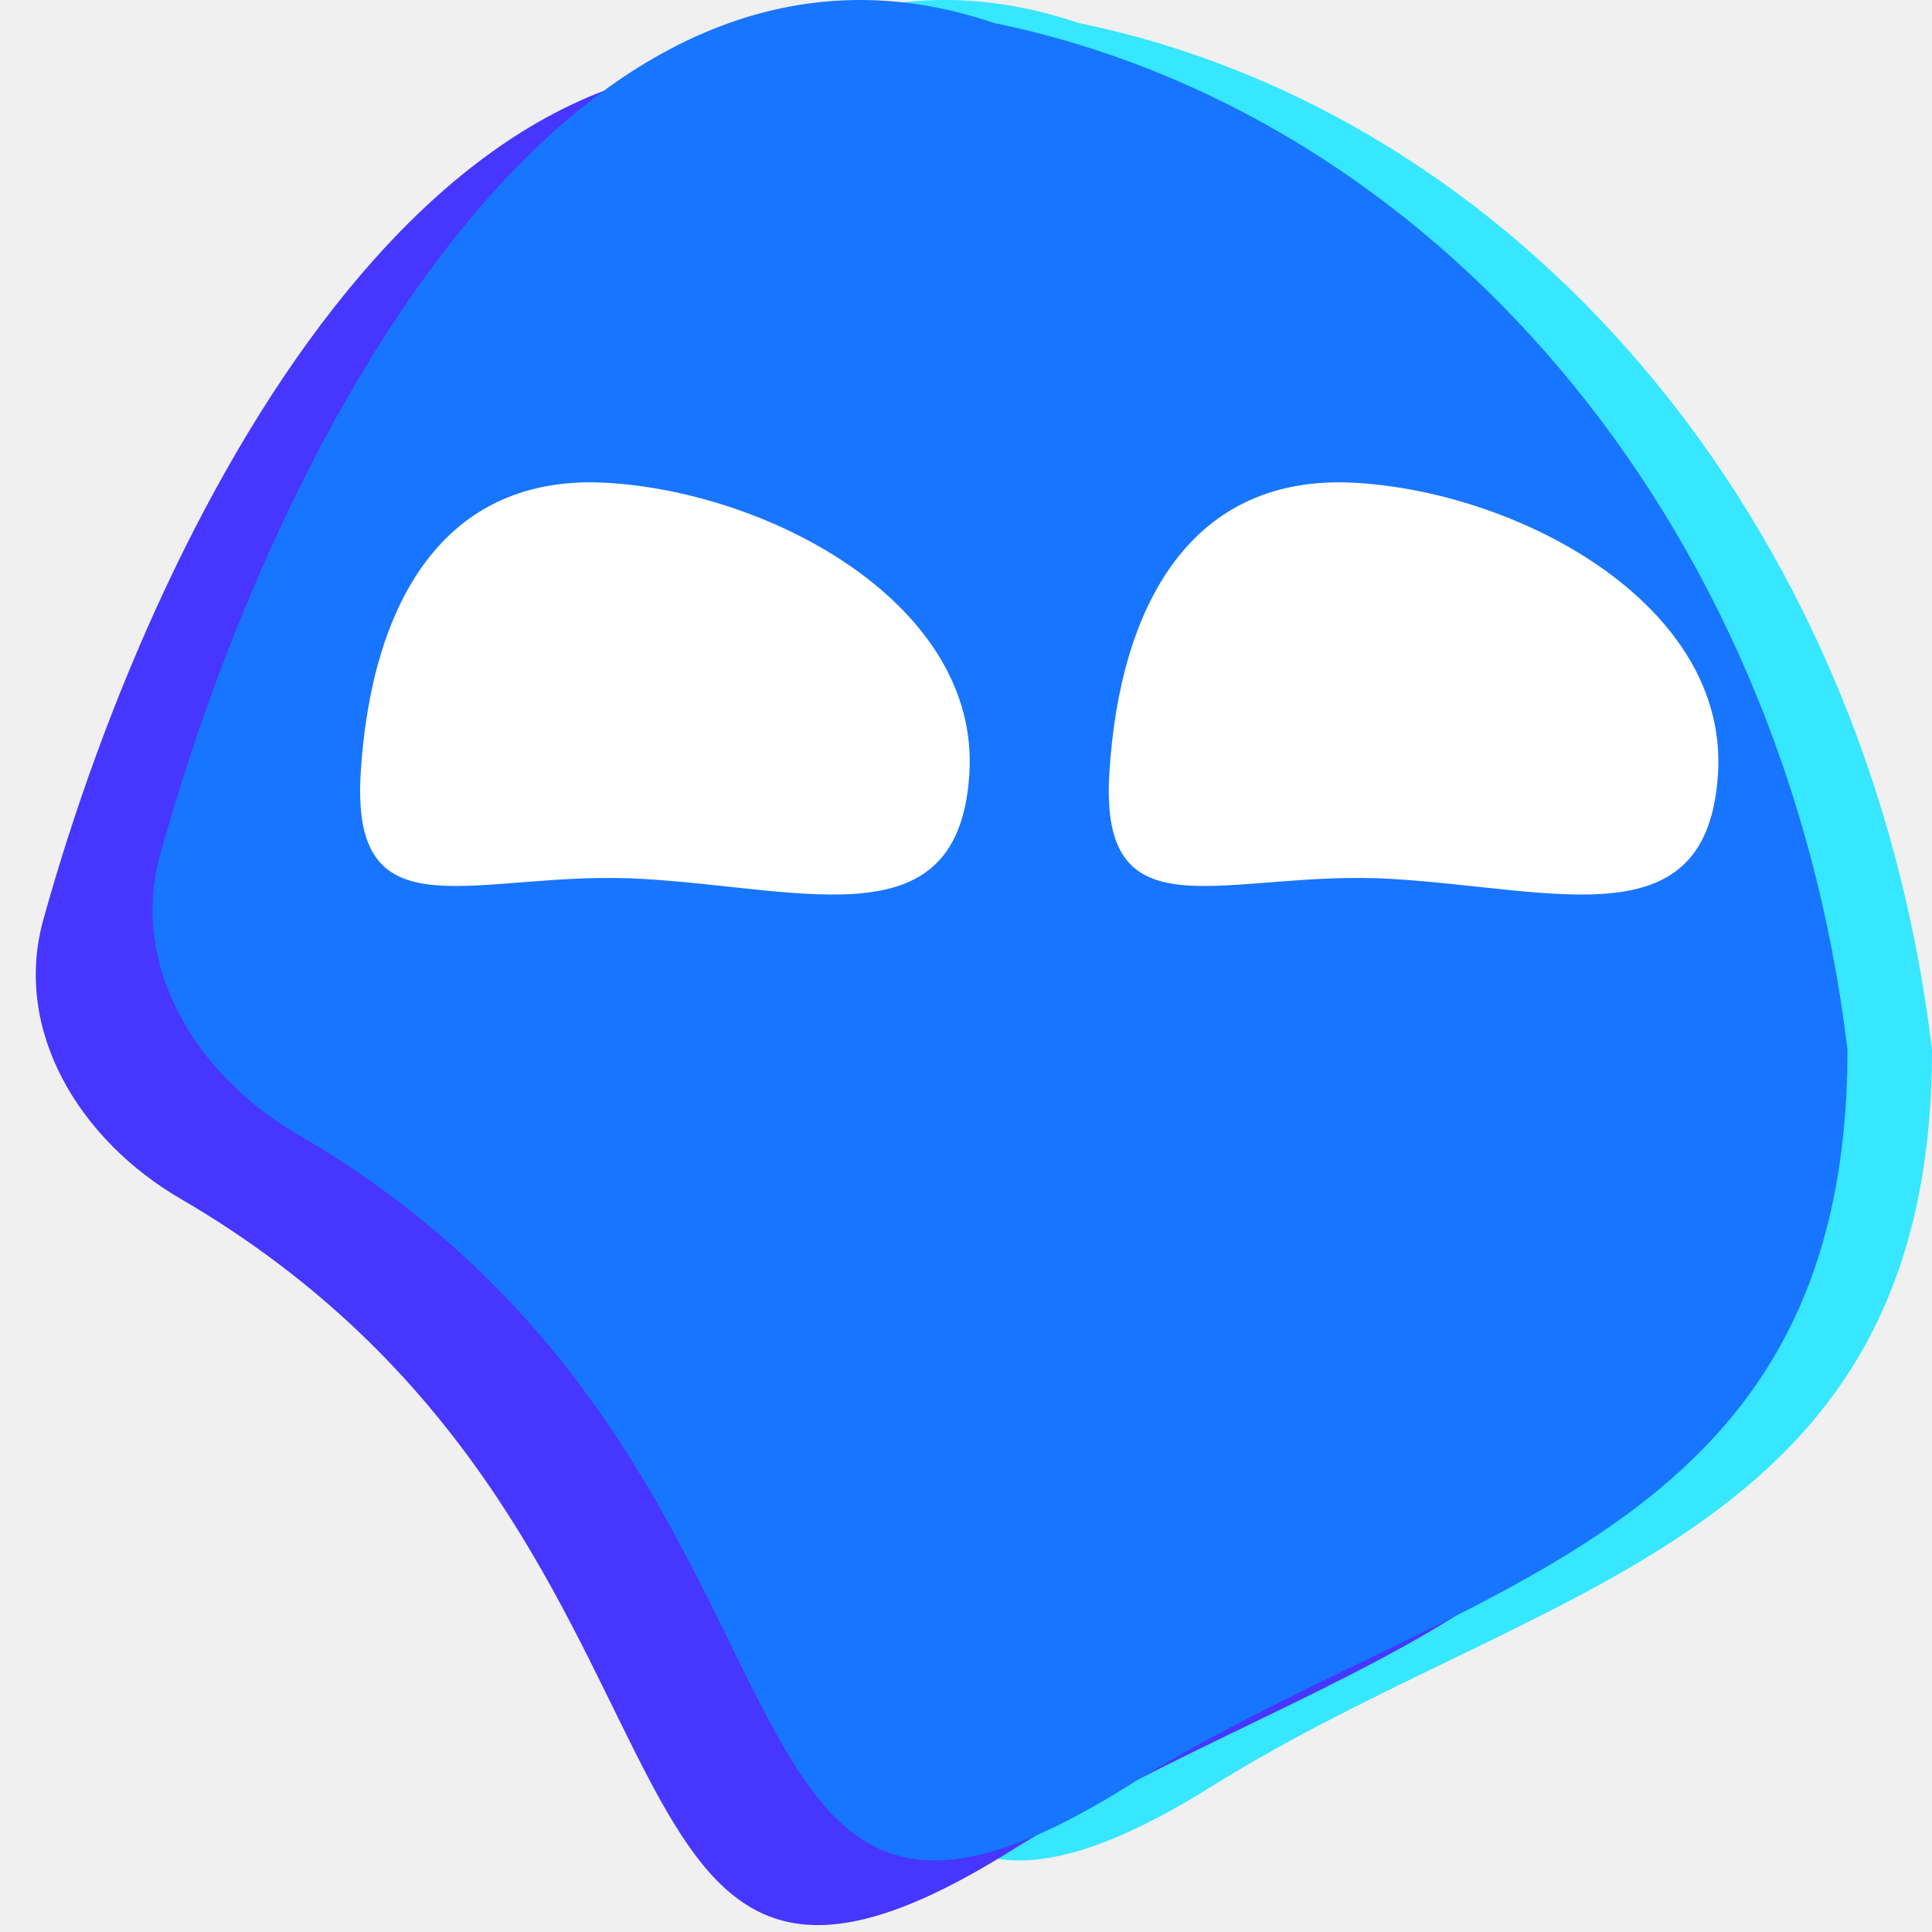
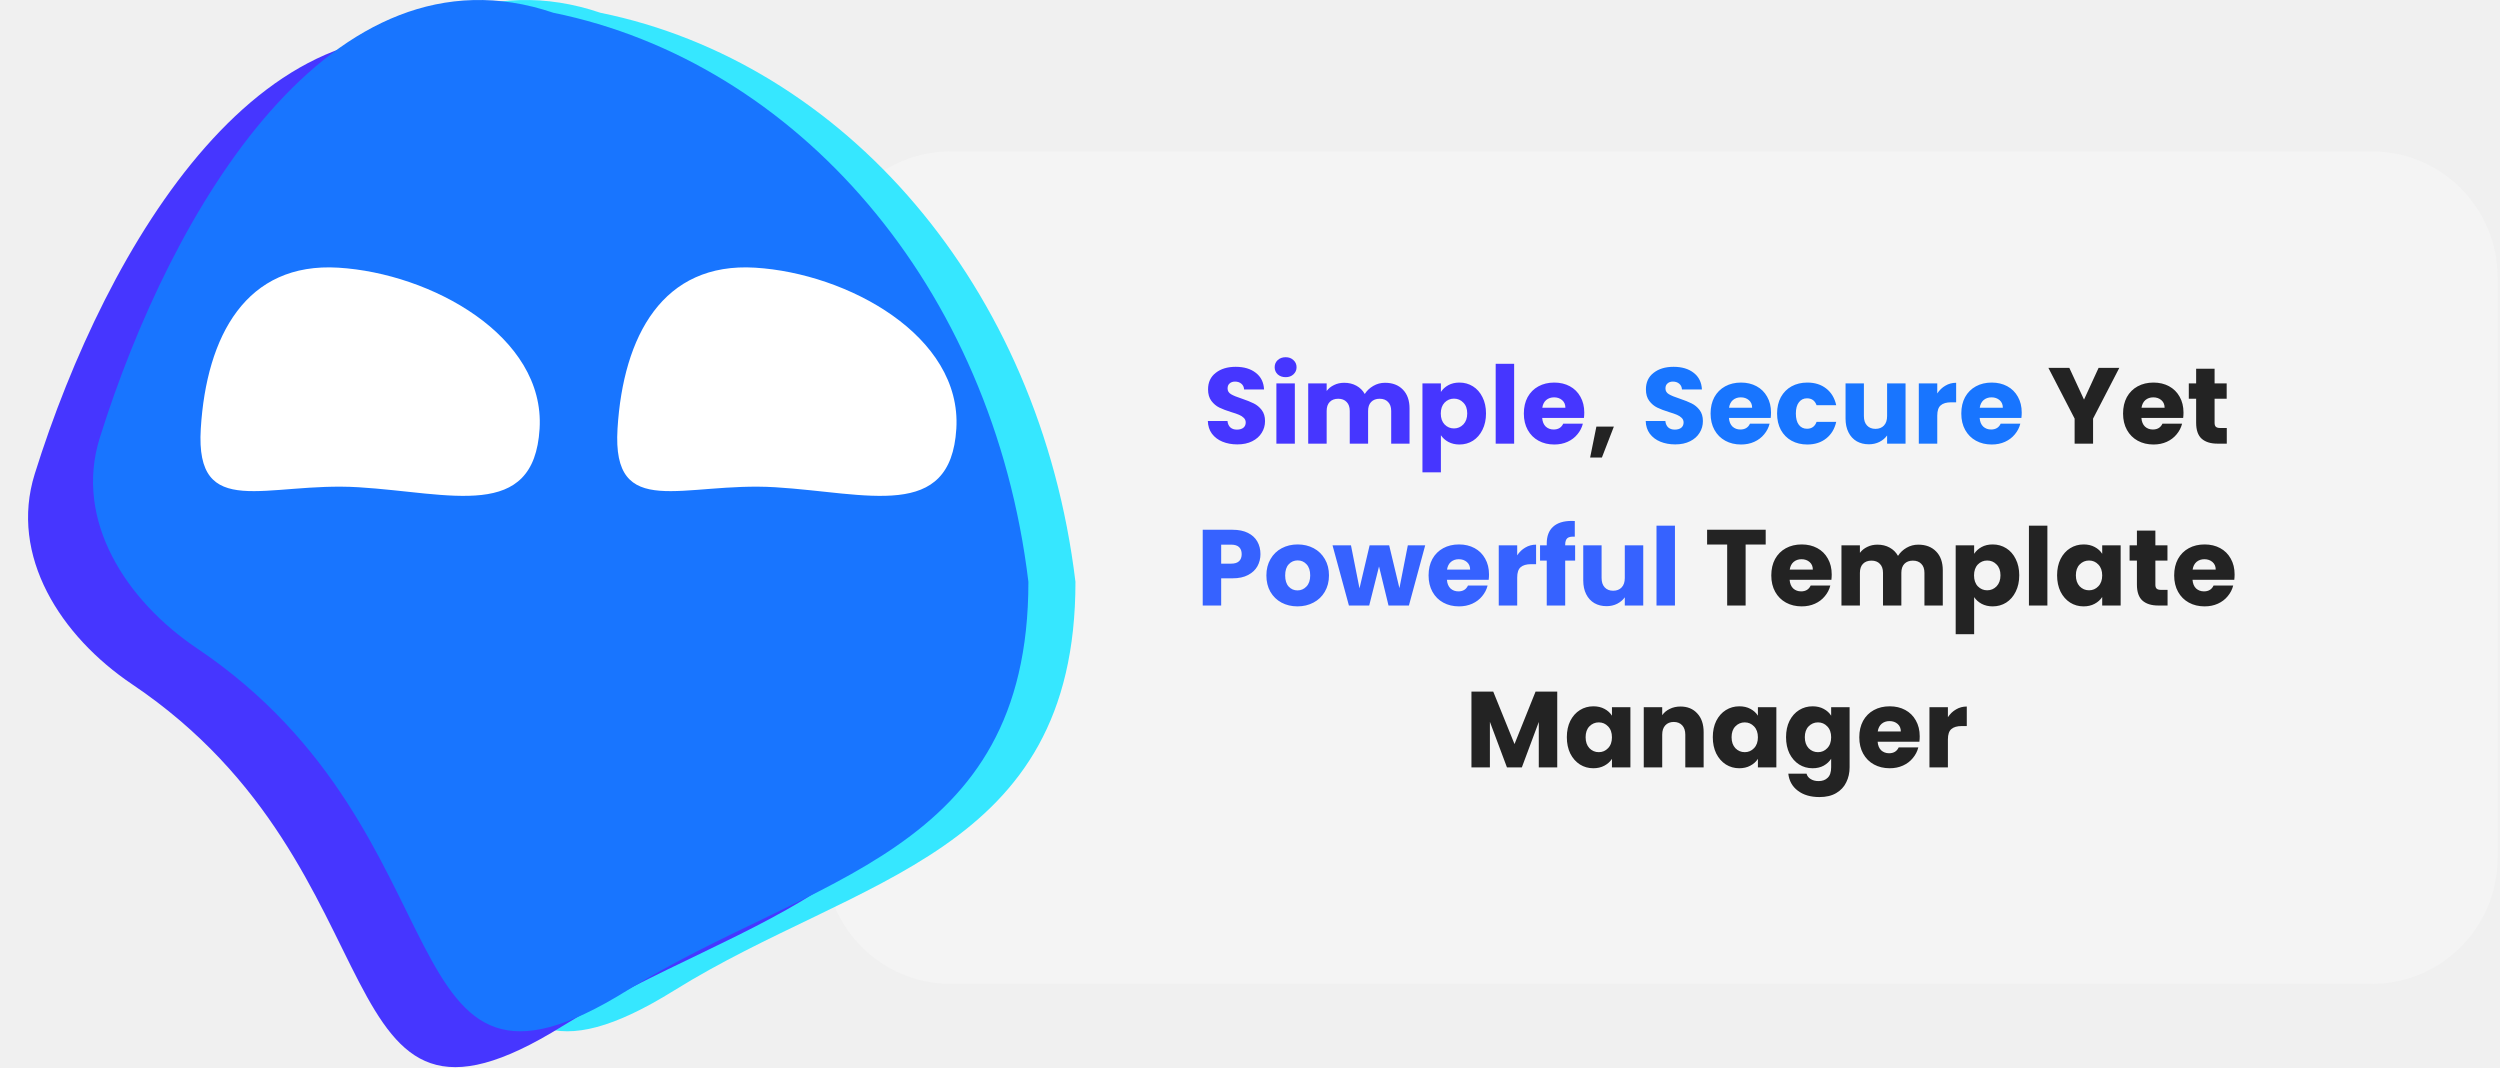
- <svg xmlns="http://www.w3.org/2000/svg" width="250" height="250" viewBox="0 0 180 180" fill="none">
-   <g clip-path="url(#clip0)">
-     <path d="M180 97.796C180 143.758 143.625 147.239 112.875 166.444C70.367 192.992 88.349 136.364 35.561 105.656C26.248 100.237 19.896 90.07 22.787 79.659C33.815 39.949 61.469 -11.134 100.5 2.147C141 10.432 174 47.824 180 97.796Z" fill="#36E7FF" />
-     <path d="M161.25 103.821C161.25 149.783 124.875 153.264 94.125 172.469C51.617 199.017 69.599 142.389 16.811 111.681C7.498 106.263 1.146 96.095 4.037 85.684C15.065 45.974 42.719 -5.109 81.75 8.172C122.25 16.457 155.25 53.849 161.25 103.821Z" fill="#4636FF" />
-     <path d="M172.125 97.796C172.125 143.758 135.75 147.239 105 166.444C62.492 192.992 80.474 136.364 27.686 105.656C18.373 100.237 12.021 90.07 14.912 79.659C25.939 39.949 53.594 -11.134 92.625 2.147C133.125 10.432 166.125 47.824 172.125 97.796Z" fill="#1875FF" />
-     <path d="M33.605 72.06C34.554 56.439 41.185 44.041 56.636 44.988C72.087 45.935 91.263 56.439 90.314 72.06C89.364 87.682 75.461 82.838 60.011 81.892C44.56 80.945 32.656 87.682 33.605 72.06Z" fill="white" />
-     <path d="M103.355 72.06C104.305 56.439 110.935 44.041 126.386 44.988C141.836 45.935 161.013 56.439 160.064 72.06C159.114 87.682 145.211 82.838 129.761 81.892C114.31 80.945 102.406 87.682 103.355 72.06Z" fill="white" />
-   </g>
-   <defs>
-     <clipPath id="clip0">
-       <rect width="180" height="180" fill="white" />
-     </clipPath>
-   </defs>
+ <svg xmlns="http://www.w3.org/2000/svg" width="417" height="178" viewBox="0 0 417 178" fill="none">
+   <rect x="137.603" y="25.248" width="278.993" height="138.865" rx="21" fill="#F4F4F4" />
+   <path d="M206.399 74.126C205.475 74.126 204.647 73.976 203.915 73.676C203.183 73.376 202.595 72.932 202.151 72.344C201.719 71.756 201.491 71.048 201.467 70.22H204.743C204.791 70.688 204.953 71.048 205.229 71.3C205.505 71.54 205.865 71.66 206.309 71.66C206.765 71.66 207.125 71.558 207.389 71.354C207.653 71.138 207.785 70.844 207.785 70.472C207.785 70.16 207.677 69.902 207.461 69.698C207.257 69.494 206.999 69.326 206.687 69.194C206.387 69.062 205.955 68.912 205.391 68.744C204.575 68.492 203.909 68.24 203.393 67.988C202.877 67.736 202.433 67.364 202.061 66.872C201.689 66.38 201.503 65.738 201.503 64.946C201.503 63.77 201.929 62.852 202.781 62.192C203.633 61.52 204.743 61.184 206.111 61.184C207.503 61.184 208.625 61.52 209.477 62.192C210.329 62.852 210.785 63.776 210.845 64.964H207.515C207.491 64.556 207.341 64.238 207.065 64.01C206.789 63.77 206.435 63.65 206.003 63.65C205.631 63.65 205.331 63.752 205.103 63.956C204.875 64.148 204.761 64.43 204.761 64.802C204.761 65.21 204.953 65.528 205.337 65.756C205.721 65.984 206.321 66.23 207.137 66.494C207.953 66.77 208.613 67.034 209.117 67.286C209.633 67.538 210.077 67.904 210.449 68.384C210.821 68.864 211.007 69.482 211.007 70.238C211.007 70.958 210.821 71.612 210.449 72.2C210.089 72.788 209.561 73.256 208.865 73.604C208.169 73.952 207.347 74.126 206.399 74.126ZM214.449 62.912C213.909 62.912 213.465 62.756 213.117 62.444C212.781 62.12 212.613 61.724 212.613 61.256C212.613 60.776 212.781 60.38 213.117 60.068C213.465 59.744 213.909 59.582 214.449 59.582C214.977 59.582 215.409 59.744 215.745 60.068C216.093 60.38 216.267 60.776 216.267 61.256C216.267 61.724 216.093 62.12 215.745 62.444C215.409 62.756 214.977 62.912 214.449 62.912ZM215.979 63.956V74H212.901V63.956H215.979ZM231.025 63.848C232.273 63.848 233.263 64.226 233.995 64.982C234.739 65.738 235.111 66.788 235.111 68.132V74H232.051V68.546C232.051 67.898 231.877 67.4 231.529 67.052C231.193 66.692 230.725 66.512 230.125 66.512C229.525 66.512 229.051 66.692 228.703 67.052C228.367 67.4 228.199 67.898 228.199 68.546V74H225.139V68.546C225.139 67.898 224.965 67.4 224.617 67.052C224.281 66.692 223.813 66.512 223.213 66.512C222.613 66.512 222.139 66.692 221.791 67.052C221.455 67.4 221.287 67.898 221.287 68.546V74H218.209V63.956H221.287V65.216C221.599 64.796 222.007 64.466 222.511 64.226C223.015 63.974 223.585 63.848 224.221 63.848C224.977 63.848 225.649 64.01 226.237 64.334C226.837 64.658 227.305 65.12 227.641 65.72C227.989 65.168 228.463 64.718 229.063 64.37C229.663 64.022 230.317 63.848 231.025 63.848ZM240.342 65.378C240.642 64.91 241.056 64.532 241.584 64.244C242.112 63.956 242.73 63.812 243.438 63.812C244.266 63.812 245.016 64.022 245.688 64.442C246.36 64.862 246.888 65.462 247.272 66.242C247.668 67.022 247.866 67.928 247.866 68.96C247.866 69.992 247.668 70.904 247.272 71.696C246.888 72.476 246.36 73.082 245.688 73.514C245.016 73.934 244.266 74.144 243.438 74.144C242.742 74.144 242.124 74 241.584 73.712C241.056 73.424 240.642 73.052 240.342 72.596V78.788H237.264V63.956H240.342V65.378ZM244.734 68.96C244.734 68.192 244.518 67.592 244.086 67.16C243.666 66.716 243.144 66.494 242.52 66.494C241.908 66.494 241.386 66.716 240.954 67.16C240.534 67.604 240.324 68.21 240.324 68.978C240.324 69.746 240.534 70.352 240.954 70.796C241.386 71.24 241.908 71.462 242.52 71.462C243.132 71.462 243.654 71.24 244.086 70.796C244.518 70.34 244.734 69.728 244.734 68.96ZM252.559 60.68V74H249.481V60.68H252.559ZM264.257 68.816C264.257 69.104 264.239 69.404 264.203 69.716H257.237C257.285 70.34 257.483 70.82 257.831 71.156C258.191 71.48 258.629 71.642 259.145 71.642C259.913 71.642 260.447 71.318 260.747 70.67H264.023C263.855 71.33 263.549 71.924 263.105 72.452C262.673 72.98 262.127 73.394 261.467 73.694C260.807 73.994 260.069 74.144 259.253 74.144C258.269 74.144 257.393 73.934 256.625 73.514C255.857 73.094 255.257 72.494 254.825 71.714C254.393 70.934 254.177 70.022 254.177 68.978C254.177 67.934 254.387 67.022 254.807 66.242C255.239 65.462 255.839 64.862 256.607 64.442C257.375 64.022 258.257 63.812 259.253 63.812C260.225 63.812 261.089 64.016 261.845 64.424C262.601 64.832 263.189 65.414 263.609 66.17C264.041 66.926 264.257 67.808 264.257 68.816ZM261.107 68.006C261.107 67.478 260.927 67.058 260.567 66.746C260.207 66.434 259.757 66.278 259.217 66.278C258.701 66.278 258.263 66.428 257.903 66.728C257.555 67.028 257.339 67.454 257.255 68.006H261.107Z" fill="#4636FF" />
+   <path d="M269.193 71.156L267.195 76.322H265.233L266.277 71.156H269.193ZM353.499 61.364L349.125 69.824V74H346.047V69.824L341.673 61.364H345.165L347.613 66.656L350.043 61.364H353.499ZM364.207 68.816C364.207 69.104 364.189 69.404 364.153 69.716H357.187C357.235 70.34 357.433 70.82 357.781 71.156C358.141 71.48 358.579 71.642 359.095 71.642C359.863 71.642 360.397 71.318 360.697 70.67H363.973C363.805 71.33 363.499 71.924 363.055 72.452C362.623 72.98 362.077 73.394 361.417 73.694C360.757 73.994 360.019 74.144 359.203 74.144C358.219 74.144 357.343 73.934 356.575 73.514C355.807 73.094 355.207 72.494 354.775 71.714C354.343 70.934 354.127 70.022 354.127 68.978C354.127 67.934 354.337 67.022 354.757 66.242C355.189 65.462 355.789 64.862 356.557 64.442C357.325 64.022 358.207 63.812 359.203 63.812C360.175 63.812 361.039 64.016 361.795 64.424C362.551 64.832 363.139 65.414 363.559 66.17C363.991 66.926 364.207 67.808 364.207 68.816ZM361.057 68.006C361.057 67.478 360.877 67.058 360.517 66.746C360.157 66.434 359.707 66.278 359.167 66.278C358.651 66.278 358.213 66.428 357.853 66.728C357.505 67.028 357.289 67.454 357.205 68.006H361.057ZM371.428 71.39V74H369.862C368.746 74 367.876 73.73 367.252 73.19C366.628 72.638 366.316 71.744 366.316 70.508V66.512H365.092V63.956H366.316V61.508H369.394V63.956H371.41V66.512H369.394V70.544C369.394 70.844 369.466 71.06 369.61 71.192C369.754 71.324 369.994 71.39 370.33 71.39H371.428ZM294.518 88.364V90.83H291.17V101H288.092V90.83H284.744V88.364H294.518ZM305.531 95.816C305.531 96.104 305.513 96.404 305.477 96.716H298.511C298.559 97.34 298.757 97.82 299.105 98.156C299.465 98.48 299.903 98.642 300.419 98.642C301.187 98.642 301.721 98.318 302.021 97.67H305.297C305.129 98.33 304.823 98.924 304.379 99.452C303.947 99.98 303.401 100.394 302.741 100.694C302.081 100.994 301.343 101.144 300.527 101.144C299.543 101.144 298.667 100.934 297.899 100.514C297.131 100.094 296.531 99.494 296.099 98.714C295.667 97.934 295.451 97.022 295.451 95.978C295.451 94.934 295.661 94.022 296.081 93.242C296.513 92.462 297.113 91.862 297.881 91.442C298.649 91.022 299.531 90.812 300.527 90.812C301.499 90.812 302.363 91.016 303.119 91.424C303.875 91.832 304.463 92.414 304.883 93.17C305.315 93.926 305.531 94.808 305.531 95.816ZM302.381 95.006C302.381 94.478 302.201 94.058 301.841 93.746C301.481 93.434 301.031 93.278 300.491 93.278C299.975 93.278 299.537 93.428 299.177 93.728C298.829 94.028 298.613 94.454 298.529 95.006H302.381ZM319.971 90.848C321.219 90.848 322.209 91.226 322.941 91.982C323.685 92.738 324.057 93.788 324.057 95.132V101H320.997V95.546C320.997 94.898 320.823 94.4 320.475 94.052C320.139 93.692 319.671 93.512 319.071 93.512C318.471 93.512 317.997 93.692 317.649 94.052C317.313 94.4 317.145 94.898 317.145 95.546V101H314.085V95.546C314.085 94.898 313.911 94.4 313.563 94.052C313.227 93.692 312.759 93.512 312.159 93.512C311.559 93.512 311.085 93.692 310.737 94.052C310.401 94.4 310.233 94.898 310.233 95.546V101H307.155V90.956H310.233V92.216C310.545 91.796 310.953 91.466 311.457 91.226C311.961 90.974 312.531 90.848 313.167 90.848C313.923 90.848 314.595 91.01 315.183 91.334C315.783 91.658 316.251 92.12 316.587 92.72C316.935 92.168 317.409 91.718 318.009 91.37C318.609 91.022 319.263 90.848 319.971 90.848ZM329.287 92.378C329.587 91.91 330.001 91.532 330.529 91.244C331.057 90.956 331.675 90.812 332.383 90.812C333.211 90.812 333.961 91.022 334.633 91.442C335.305 91.862 335.833 92.462 336.217 93.242C336.613 94.022 336.811 94.928 336.811 95.96C336.811 96.992 336.613 97.904 336.217 98.696C335.833 99.476 335.305 100.082 334.633 100.514C333.961 100.934 333.211 101.144 332.383 101.144C331.687 101.144 331.069 101 330.529 100.712C330.001 100.424 329.587 100.052 329.287 99.596V105.788H326.209V90.956H329.287V92.378ZM333.679 95.96C333.679 95.192 333.463 94.592 333.031 94.16C332.611 93.716 332.089 93.494 331.465 93.494C330.853 93.494 330.331 93.716 329.899 94.16C329.479 94.604 329.269 95.21 329.269 95.978C329.269 96.746 329.479 97.352 329.899 97.796C330.331 98.24 330.853 98.462 331.465 98.462C332.077 98.462 332.599 98.24 333.031 97.796C333.463 97.34 333.679 96.728 333.679 95.96ZM341.504 87.68V101H338.426V87.68H341.504ZM343.123 95.96C343.123 94.928 343.315 94.022 343.699 93.242C344.095 92.462 344.629 91.862 345.301 91.442C345.973 91.022 346.723 90.812 347.551 90.812C348.259 90.812 348.877 90.956 349.405 91.244C349.945 91.532 350.359 91.91 350.647 92.378V90.956H353.725V101H350.647V99.578C350.347 100.046 349.927 100.424 349.387 100.712C348.859 101 348.241 101.144 347.533 101.144C346.717 101.144 345.973 100.934 345.301 100.514C344.629 100.082 344.095 99.476 343.699 98.696C343.315 97.904 343.123 96.992 343.123 95.96ZM350.647 95.978C350.647 95.21 350.431 94.604 349.999 94.16C349.579 93.716 349.063 93.494 348.451 93.494C347.839 93.494 347.317 93.716 346.885 94.16C346.465 94.592 346.255 95.192 346.255 95.96C346.255 96.728 346.465 97.34 346.885 97.796C347.317 98.24 347.839 98.462 348.451 98.462C349.063 98.462 349.579 98.24 349.999 97.796C350.431 97.352 350.647 96.746 350.647 95.978ZM361.55 98.39V101H359.984C358.868 101 357.998 100.73 357.374 100.19C356.75 99.638 356.438 98.744 356.438 97.508V93.512H355.214V90.956H356.438V88.508H359.516V90.956H361.532V93.512H359.516V97.544C359.516 97.844 359.588 98.06 359.732 98.192C359.876 98.324 360.116 98.39 360.452 98.39H361.55ZM372.732 95.816C372.732 96.104 372.714 96.404 372.678 96.716H365.712C365.76 97.34 365.958 97.82 366.306 98.156C366.666 98.48 367.104 98.642 367.62 98.642C368.388 98.642 368.922 98.318 369.222 97.67H372.498C372.33 98.33 372.024 98.924 371.58 99.452C371.148 99.98 370.602 100.394 369.942 100.694C369.282 100.994 368.544 101.144 367.728 101.144C366.744 101.144 365.868 100.934 365.1 100.514C364.332 100.094 363.732 99.494 363.3 98.714C362.868 97.934 362.652 97.022 362.652 95.978C362.652 94.934 362.862 94.022 363.282 93.242C363.714 92.462 364.314 91.862 365.082 91.442C365.85 91.022 366.732 90.812 367.728 90.812C368.7 90.812 369.564 91.016 370.32 91.424C371.076 91.832 371.664 92.414 372.084 93.17C372.516 93.926 372.732 94.808 372.732 95.816ZM369.582 95.006C369.582 94.478 369.402 94.058 369.042 93.746C368.682 93.434 368.232 93.278 367.692 93.278C367.176 93.278 366.738 93.428 366.378 93.728C366.03 94.028 365.814 94.454 365.73 95.006H369.582ZM259.748 115.364V128H256.67V120.422L253.844 128H251.36L248.516 120.404V128H245.438V115.364H249.074L252.62 124.112L256.13 115.364H259.748ZM261.349 122.96C261.349 121.928 261.541 121.022 261.925 120.242C262.321 119.462 262.855 118.862 263.527 118.442C264.199 118.022 264.949 117.812 265.777 117.812C266.485 117.812 267.103 117.956 267.631 118.244C268.171 118.532 268.585 118.91 268.873 119.378V117.956H271.951V128H268.873V126.578C268.573 127.046 268.153 127.424 267.613 127.712C267.085 128 266.467 128.144 265.759 128.144C264.943 128.144 264.199 127.934 263.527 127.514C262.855 127.082 262.321 126.476 261.925 125.696C261.541 124.904 261.349 123.992 261.349 122.96ZM268.873 122.978C268.873 122.21 268.657 121.604 268.225 121.16C267.805 120.716 267.289 120.494 266.677 120.494C266.065 120.494 265.543 120.716 265.111 121.16C264.691 121.592 264.481 122.192 264.481 122.96C264.481 123.728 264.691 124.34 265.111 124.796C265.543 125.24 266.065 125.462 266.677 125.462C267.289 125.462 267.805 125.24 268.225 124.796C268.657 124.352 268.873 123.746 268.873 122.978ZM280.298 117.848C281.474 117.848 282.41 118.232 283.106 119C283.814 119.756 284.168 120.8 284.168 122.132V128H281.108V122.546C281.108 121.874 280.934 121.352 280.586 120.98C280.238 120.608 279.77 120.422 279.182 120.422C278.594 120.422 278.126 120.608 277.778 120.98C277.43 121.352 277.256 121.874 277.256 122.546V128H274.178V117.956H277.256V119.288C277.568 118.844 277.988 118.496 278.516 118.244C279.044 117.98 279.638 117.848 280.298 117.848ZM285.695 122.96C285.695 121.928 285.887 121.022 286.271 120.242C286.667 119.462 287.201 118.862 287.873 118.442C288.545 118.022 289.295 117.812 290.123 117.812C290.831 117.812 291.449 117.956 291.977 118.244C292.517 118.532 292.931 118.91 293.219 119.378V117.956H296.297V128H293.219V126.578C292.919 127.046 292.499 127.424 291.959 127.712C291.431 128 290.813 128.144 290.105 128.144C289.289 128.144 288.545 127.934 287.873 127.514C287.201 127.082 286.667 126.476 286.271 125.696C285.887 124.904 285.695 123.992 285.695 122.96ZM293.219 122.978C293.219 122.21 293.003 121.604 292.571 121.16C292.151 120.716 291.635 120.494 291.023 120.494C290.411 120.494 289.889 120.716 289.457 121.16C289.037 121.592 288.827 122.192 288.827 122.96C288.827 123.728 289.037 124.34 289.457 124.796C289.889 125.24 290.411 125.462 291.023 125.462C291.635 125.462 292.151 125.24 292.571 124.796C293.003 124.352 293.219 123.746 293.219 122.978ZM302.34 117.812C303.048 117.812 303.666 117.956 304.194 118.244C304.734 118.532 305.148 118.91 305.436 119.378V117.956H308.514V127.982C308.514 128.906 308.328 129.74 307.956 130.484C307.596 131.24 307.038 131.84 306.282 132.284C305.538 132.728 304.608 132.95 303.492 132.95C302.004 132.95 300.798 132.596 299.874 131.888C298.95 131.192 298.422 130.244 298.29 129.044H301.332C301.428 129.428 301.656 129.728 302.016 129.944C302.376 130.172 302.82 130.286 303.348 130.286C303.984 130.286 304.488 130.1 304.86 129.728C305.244 129.368 305.436 128.786 305.436 127.982V126.56C305.136 127.028 304.722 127.412 304.194 127.712C303.666 128 303.048 128.144 302.34 128.144C301.512 128.144 300.762 127.934 300.09 127.514C299.418 127.082 298.884 126.476 298.488 125.696C298.104 124.904 297.912 123.992 297.912 122.96C297.912 121.928 298.104 121.022 298.488 120.242C298.884 119.462 299.418 118.862 300.09 118.442C300.762 118.022 301.512 117.812 302.34 117.812ZM305.436 122.978C305.436 122.21 305.22 121.604 304.788 121.16C304.368 120.716 303.852 120.494 303.24 120.494C302.628 120.494 302.106 120.716 301.674 121.16C301.254 121.592 301.044 122.192 301.044 122.96C301.044 123.728 301.254 124.34 301.674 124.796C302.106 125.24 302.628 125.462 303.24 125.462C303.852 125.462 304.368 125.24 304.788 124.796C305.22 124.352 305.436 123.746 305.436 122.978ZM320.209 122.816C320.209 123.104 320.191 123.404 320.155 123.716H313.189C313.237 124.34 313.435 124.82 313.783 125.156C314.143 125.48 314.581 125.642 315.097 125.642C315.865 125.642 316.399 125.318 316.699 124.67H319.975C319.807 125.33 319.501 125.924 319.057 126.452C318.625 126.98 318.079 127.394 317.419 127.694C316.759 127.994 316.021 128.144 315.205 128.144C314.221 128.144 313.345 127.934 312.577 127.514C311.809 127.094 311.209 126.494 310.777 125.714C310.345 124.934 310.129 124.022 310.129 122.978C310.129 121.934 310.339 121.022 310.759 120.242C311.191 119.462 311.791 118.862 312.559 118.442C313.327 118.022 314.209 117.812 315.205 117.812C316.177 117.812 317.041 118.016 317.797 118.424C318.553 118.832 319.141 119.414 319.561 120.17C319.993 120.926 320.209 121.808 320.209 122.816ZM317.059 122.006C317.059 121.478 316.879 121.058 316.519 120.746C316.159 120.434 315.709 120.278 315.169 120.278C314.653 120.278 314.215 120.428 313.855 120.728C313.507 121.028 313.291 121.454 313.207 122.006H317.059ZM324.91 119.63C325.27 119.078 325.72 118.646 326.26 118.334C326.8 118.01 327.4 117.848 328.06 117.848V121.106H327.214C326.446 121.106 325.87 121.274 325.486 121.61C325.102 121.934 324.91 122.51 324.91 123.338V128H321.832V117.956H324.91V119.63Z" fill="#232323" />
+   <path d="M279.436 74.126C278.512 74.126 277.684 73.976 276.952 73.676C276.22 73.376 275.632 72.932 275.188 72.344C274.756 71.756 274.528 71.048 274.504 70.22H277.78C277.828 70.688 277.99 71.048 278.266 71.3C278.542 71.54 278.902 71.66 279.346 71.66C279.802 71.66 280.162 71.558 280.426 71.354C280.69 71.138 280.822 70.844 280.822 70.472C280.822 70.16 280.714 69.902 280.498 69.698C280.294 69.494 280.036 69.326 279.724 69.194C279.424 69.062 278.992 68.912 278.428 68.744C277.612 68.492 276.946 68.24 276.43 67.988C275.914 67.736 275.47 67.364 275.098 66.872C274.726 66.38 274.54 65.738 274.54 64.946C274.54 63.77 274.966 62.852 275.818 62.192C276.67 61.52 277.78 61.184 279.148 61.184C280.54 61.184 281.662 61.52 282.514 62.192C283.366 62.852 283.822 63.776 283.882 64.964H280.552C280.528 64.556 280.378 64.238 280.102 64.01C279.826 63.77 279.472 63.65 279.04 63.65C278.668 63.65 278.368 63.752 278.14 63.956C277.912 64.148 277.798 64.43 277.798 64.802C277.798 65.21 277.99 65.528 278.374 65.756C278.758 65.984 279.358 66.23 280.174 66.494C280.99 66.77 281.65 67.034 282.154 67.286C282.67 67.538 283.114 67.904 283.486 68.384C283.858 68.864 284.044 69.482 284.044 70.238C284.044 70.958 283.858 71.612 283.486 72.2C283.126 72.788 282.598 73.256 281.902 73.604C281.206 73.952 280.384 74.126 279.436 74.126ZM295.406 68.816C295.406 69.104 295.388 69.404 295.352 69.716H288.386C288.434 70.34 288.632 70.82 288.98 71.156C289.34 71.48 289.778 71.642 290.294 71.642C291.062 71.642 291.596 71.318 291.896 70.67H295.172C295.004 71.33 294.698 71.924 294.254 72.452C293.822 72.98 293.276 73.394 292.616 73.694C291.956 73.994 291.218 74.144 290.402 74.144C289.418 74.144 288.542 73.934 287.774 73.514C287.006 73.094 286.406 72.494 285.974 71.714C285.542 70.934 285.326 70.022 285.326 68.978C285.326 67.934 285.536 67.022 285.956 66.242C286.388 65.462 286.988 64.862 287.756 64.442C288.524 64.022 289.406 63.812 290.402 63.812C291.374 63.812 292.238 64.016 292.994 64.424C293.75 64.832 294.338 65.414 294.758 66.17C295.19 66.926 295.406 67.808 295.406 68.816ZM292.256 68.006C292.256 67.478 292.076 67.058 291.716 66.746C291.356 66.434 290.906 66.278 290.366 66.278C289.85 66.278 289.412 66.428 289.052 66.728C288.704 67.028 288.488 67.454 288.404 68.006H292.256ZM296.418 68.978C296.418 67.934 296.628 67.022 297.048 66.242C297.48 65.462 298.074 64.862 298.83 64.442C299.598 64.022 300.474 63.812 301.458 63.812C302.718 63.812 303.768 64.142 304.608 64.802C305.46 65.462 306.018 66.392 306.282 67.592H303.006C302.73 66.824 302.196 66.44 301.404 66.44C300.84 66.44 300.39 66.662 300.054 67.106C299.718 67.538 299.55 68.162 299.55 68.978C299.55 69.794 299.718 70.424 300.054 70.868C300.39 71.3 300.84 71.516 301.404 71.516C302.196 71.516 302.73 71.132 303.006 70.364H306.282C306.018 71.54 305.46 72.464 304.608 73.136C303.756 73.808 302.706 74.144 301.458 74.144C300.474 74.144 299.598 73.934 298.83 73.514C298.074 73.094 297.48 72.494 297.048 71.714C296.628 70.934 296.418 70.022 296.418 68.978ZM317.846 63.956V74H314.768V72.632C314.456 73.076 314.03 73.436 313.49 73.712C312.962 73.976 312.374 74.108 311.726 74.108C310.958 74.108 310.28 73.94 309.692 73.604C309.104 73.256 308.648 72.758 308.324 72.11C308 71.462 307.838 70.7 307.838 69.824V63.956H310.898V69.41C310.898 70.082 311.072 70.604 311.42 70.976C311.768 71.348 312.236 71.534 312.824 71.534C313.424 71.534 313.898 71.348 314.246 70.976C314.594 70.604 314.768 70.082 314.768 69.41V63.956H317.846ZM323.135 65.63C323.495 65.078 323.945 64.646 324.485 64.334C325.025 64.01 325.625 63.848 326.285 63.848V67.106H325.439C324.671 67.106 324.095 67.274 323.711 67.61C323.327 67.934 323.135 68.51 323.135 69.338V74H320.057V63.956H323.135V65.63ZM337.224 68.816C337.224 69.104 337.206 69.404 337.17 69.716H330.204C330.252 70.34 330.45 70.82 330.798 71.156C331.158 71.48 331.596 71.642 332.112 71.642C332.88 71.642 333.414 71.318 333.714 70.67H336.99C336.822 71.33 336.516 71.924 336.072 72.452C335.64 72.98 335.094 73.394 334.434 73.694C333.774 73.994 333.036 74.144 332.22 74.144C331.236 74.144 330.36 73.934 329.592 73.514C328.824 73.094 328.224 72.494 327.792 71.714C327.36 70.934 327.144 70.022 327.144 68.978C327.144 67.934 327.354 67.022 327.774 66.242C328.206 65.462 328.806 64.862 329.574 64.442C330.342 64.022 331.224 63.812 332.22 63.812C333.192 63.812 334.056 64.016 334.812 64.424C335.568 64.832 336.156 65.414 336.576 66.17C337.008 66.926 337.224 67.808 337.224 68.816ZM334.074 68.006C334.074 67.478 333.894 67.058 333.534 66.746C333.174 66.434 332.724 66.278 332.184 66.278C331.668 66.278 331.23 66.428 330.87 66.728C330.522 67.028 330.306 67.454 330.222 68.006H334.074Z" fill="#1875FF" />
+   <path d="M210.244 92.432C210.244 93.164 210.076 93.836 209.74 94.448C209.404 95.048 208.888 95.534 208.192 95.906C207.496 96.278 206.632 96.464 205.6 96.464H203.692V101H200.614V88.364H205.6C206.608 88.364 207.46 88.538 208.156 88.886C208.852 89.234 209.374 89.714 209.722 90.326C210.07 90.938 210.244 91.64 210.244 92.432ZM205.366 94.016C205.954 94.016 206.392 93.878 206.68 93.602C206.968 93.326 207.112 92.936 207.112 92.432C207.112 91.928 206.968 91.538 206.68 91.262C206.392 90.986 205.954 90.848 205.366 90.848H203.692V94.016H205.366ZM216.418 101.144C215.434 101.144 214.546 100.934 213.754 100.514C212.974 100.094 212.356 99.494 211.9 98.714C211.456 97.934 211.234 97.022 211.234 95.978C211.234 94.946 211.462 94.04 211.918 93.26C212.374 92.468 212.998 91.862 213.79 91.442C214.582 91.022 215.47 90.812 216.454 90.812C217.438 90.812 218.326 91.022 219.118 91.442C219.91 91.862 220.534 92.468 220.99 93.26C221.446 94.04 221.674 94.946 221.674 95.978C221.674 97.01 221.44 97.922 220.972 98.714C220.516 99.494 219.886 100.094 219.082 100.514C218.29 100.934 217.402 101.144 216.418 101.144ZM216.418 98.48C217.006 98.48 217.504 98.264 217.912 97.832C218.332 97.4 218.542 96.782 218.542 95.978C218.542 95.174 218.338 94.556 217.93 94.124C217.534 93.692 217.042 93.476 216.454 93.476C215.854 93.476 215.356 93.692 214.96 94.124C214.564 94.544 214.366 95.162 214.366 95.978C214.366 96.782 214.558 97.4 214.942 97.832C215.338 98.264 215.83 98.48 216.418 98.48ZM237.725 90.956L235.007 101H231.605L230.021 94.484L228.383 101H224.999L222.263 90.956H225.341L226.763 98.138L228.455 90.956H231.713L233.423 98.102L234.827 90.956H237.725ZM248.367 95.816C248.367 96.104 248.349 96.404 248.313 96.716H241.347C241.395 97.34 241.593 97.82 241.941 98.156C242.301 98.48 242.739 98.642 243.255 98.642C244.023 98.642 244.557 98.318 244.857 97.67H248.133C247.965 98.33 247.659 98.924 247.215 99.452C246.783 99.98 246.237 100.394 245.577 100.694C244.917 100.994 244.179 101.144 243.363 101.144C242.379 101.144 241.503 100.934 240.735 100.514C239.967 100.094 239.367 99.494 238.935 98.714C238.503 97.934 238.287 97.022 238.287 95.978C238.287 94.934 238.497 94.022 238.917 93.242C239.349 92.462 239.949 91.862 240.717 91.442C241.485 91.022 242.367 90.812 243.363 90.812C244.335 90.812 245.199 91.016 245.955 91.424C246.711 91.832 247.299 92.414 247.719 93.17C248.151 93.926 248.367 94.808 248.367 95.816ZM245.217 95.006C245.217 94.478 245.037 94.058 244.677 93.746C244.317 93.434 243.867 93.278 243.327 93.278C242.811 93.278 242.373 93.428 242.013 93.728C241.665 94.028 241.449 94.454 241.365 95.006H245.217ZM253.069 92.63C253.429 92.078 253.879 91.646 254.419 91.334C254.959 91.01 255.559 90.848 256.219 90.848V94.106H255.373C254.605 94.106 254.029 94.274 253.645 94.61C253.261 94.934 253.069 95.51 253.069 96.338V101H249.991V90.956H253.069V92.63ZM262.73 93.512H261.074V101H257.996V93.512H256.88V90.956H257.996V90.668C257.996 89.432 258.35 88.496 259.058 87.86C259.766 87.212 260.804 86.888 262.172 86.888C262.4 86.888 262.568 86.894 262.676 86.906V89.516C262.088 89.48 261.674 89.564 261.434 89.768C261.194 89.972 261.074 90.338 261.074 90.866V90.956H262.73V93.512ZM274.094 90.956V101H271.016V99.632C270.704 100.076 270.278 100.436 269.738 100.712C269.21 100.976 268.622 101.108 267.974 101.108C267.206 101.108 266.528 100.94 265.94 100.604C265.352 100.256 264.896 99.758 264.572 99.11C264.248 98.462 264.086 97.7 264.086 96.824V90.956H267.146V96.41C267.146 97.082 267.32 97.604 267.668 97.976C268.016 98.348 268.484 98.534 269.072 98.534C269.672 98.534 270.146 98.348 270.494 97.976C270.842 97.604 271.016 97.082 271.016 96.41V90.956H274.094ZM279.383 87.68V101H276.305V87.68H279.383Z" fill="#3662FF" />
+   <path d="M179.386 97.056C179.386 142.67 143.135 146.125 112.49 165.185C71.615 190.607 86.863 139.178 40.728 108.158C28.818 100.15 20.194 86.76 24.483 73.065C36.486 34.733 63.206 -10.39 100.157 2.131C140.519 10.353 173.406 47.462 179.386 97.056Z" fill="#36E7FF" />
+   <path d="M160.7 103.035C160.7 148.65 124.449 152.104 93.804 171.164C52.929 196.587 68.177 145.158 22.042 114.138C10.132 106.13 1.508 92.74 5.797 79.044C17.8 40.713 44.52 -4.41 81.471 8.11C121.833 16.332 154.72 53.442 160.7 103.035Z" fill="#4636FF" />
+   <path d="M171.538 97.056C171.538 142.67 135.287 146.125 104.642 165.185C63.766 190.607 79.015 139.178 32.88 108.158C20.97 100.15 12.346 86.76 16.635 73.065C28.638 34.733 55.358 -10.39 92.309 2.131C132.671 10.353 165.558 47.462 171.538 97.056Z" fill="#1875FF" />
+   <path d="M33.49 71.515C34.437 56.012 41.044 43.708 56.443 44.648C71.841 45.587 90.952 56.012 90.005 71.515C89.059 87.019 75.204 82.212 59.806 81.272C44.408 80.332 32.544 87.019 33.49 71.515Z" fill="white" />
+   <path d="M103.002 71.515C103.949 56.012 110.556 43.708 125.955 44.648C141.353 45.587 160.464 56.012 159.517 71.515C158.571 87.019 144.716 82.212 129.318 81.272C113.92 80.332 102.056 87.019 103.002 71.515Z" fill="white" />
</svg>
